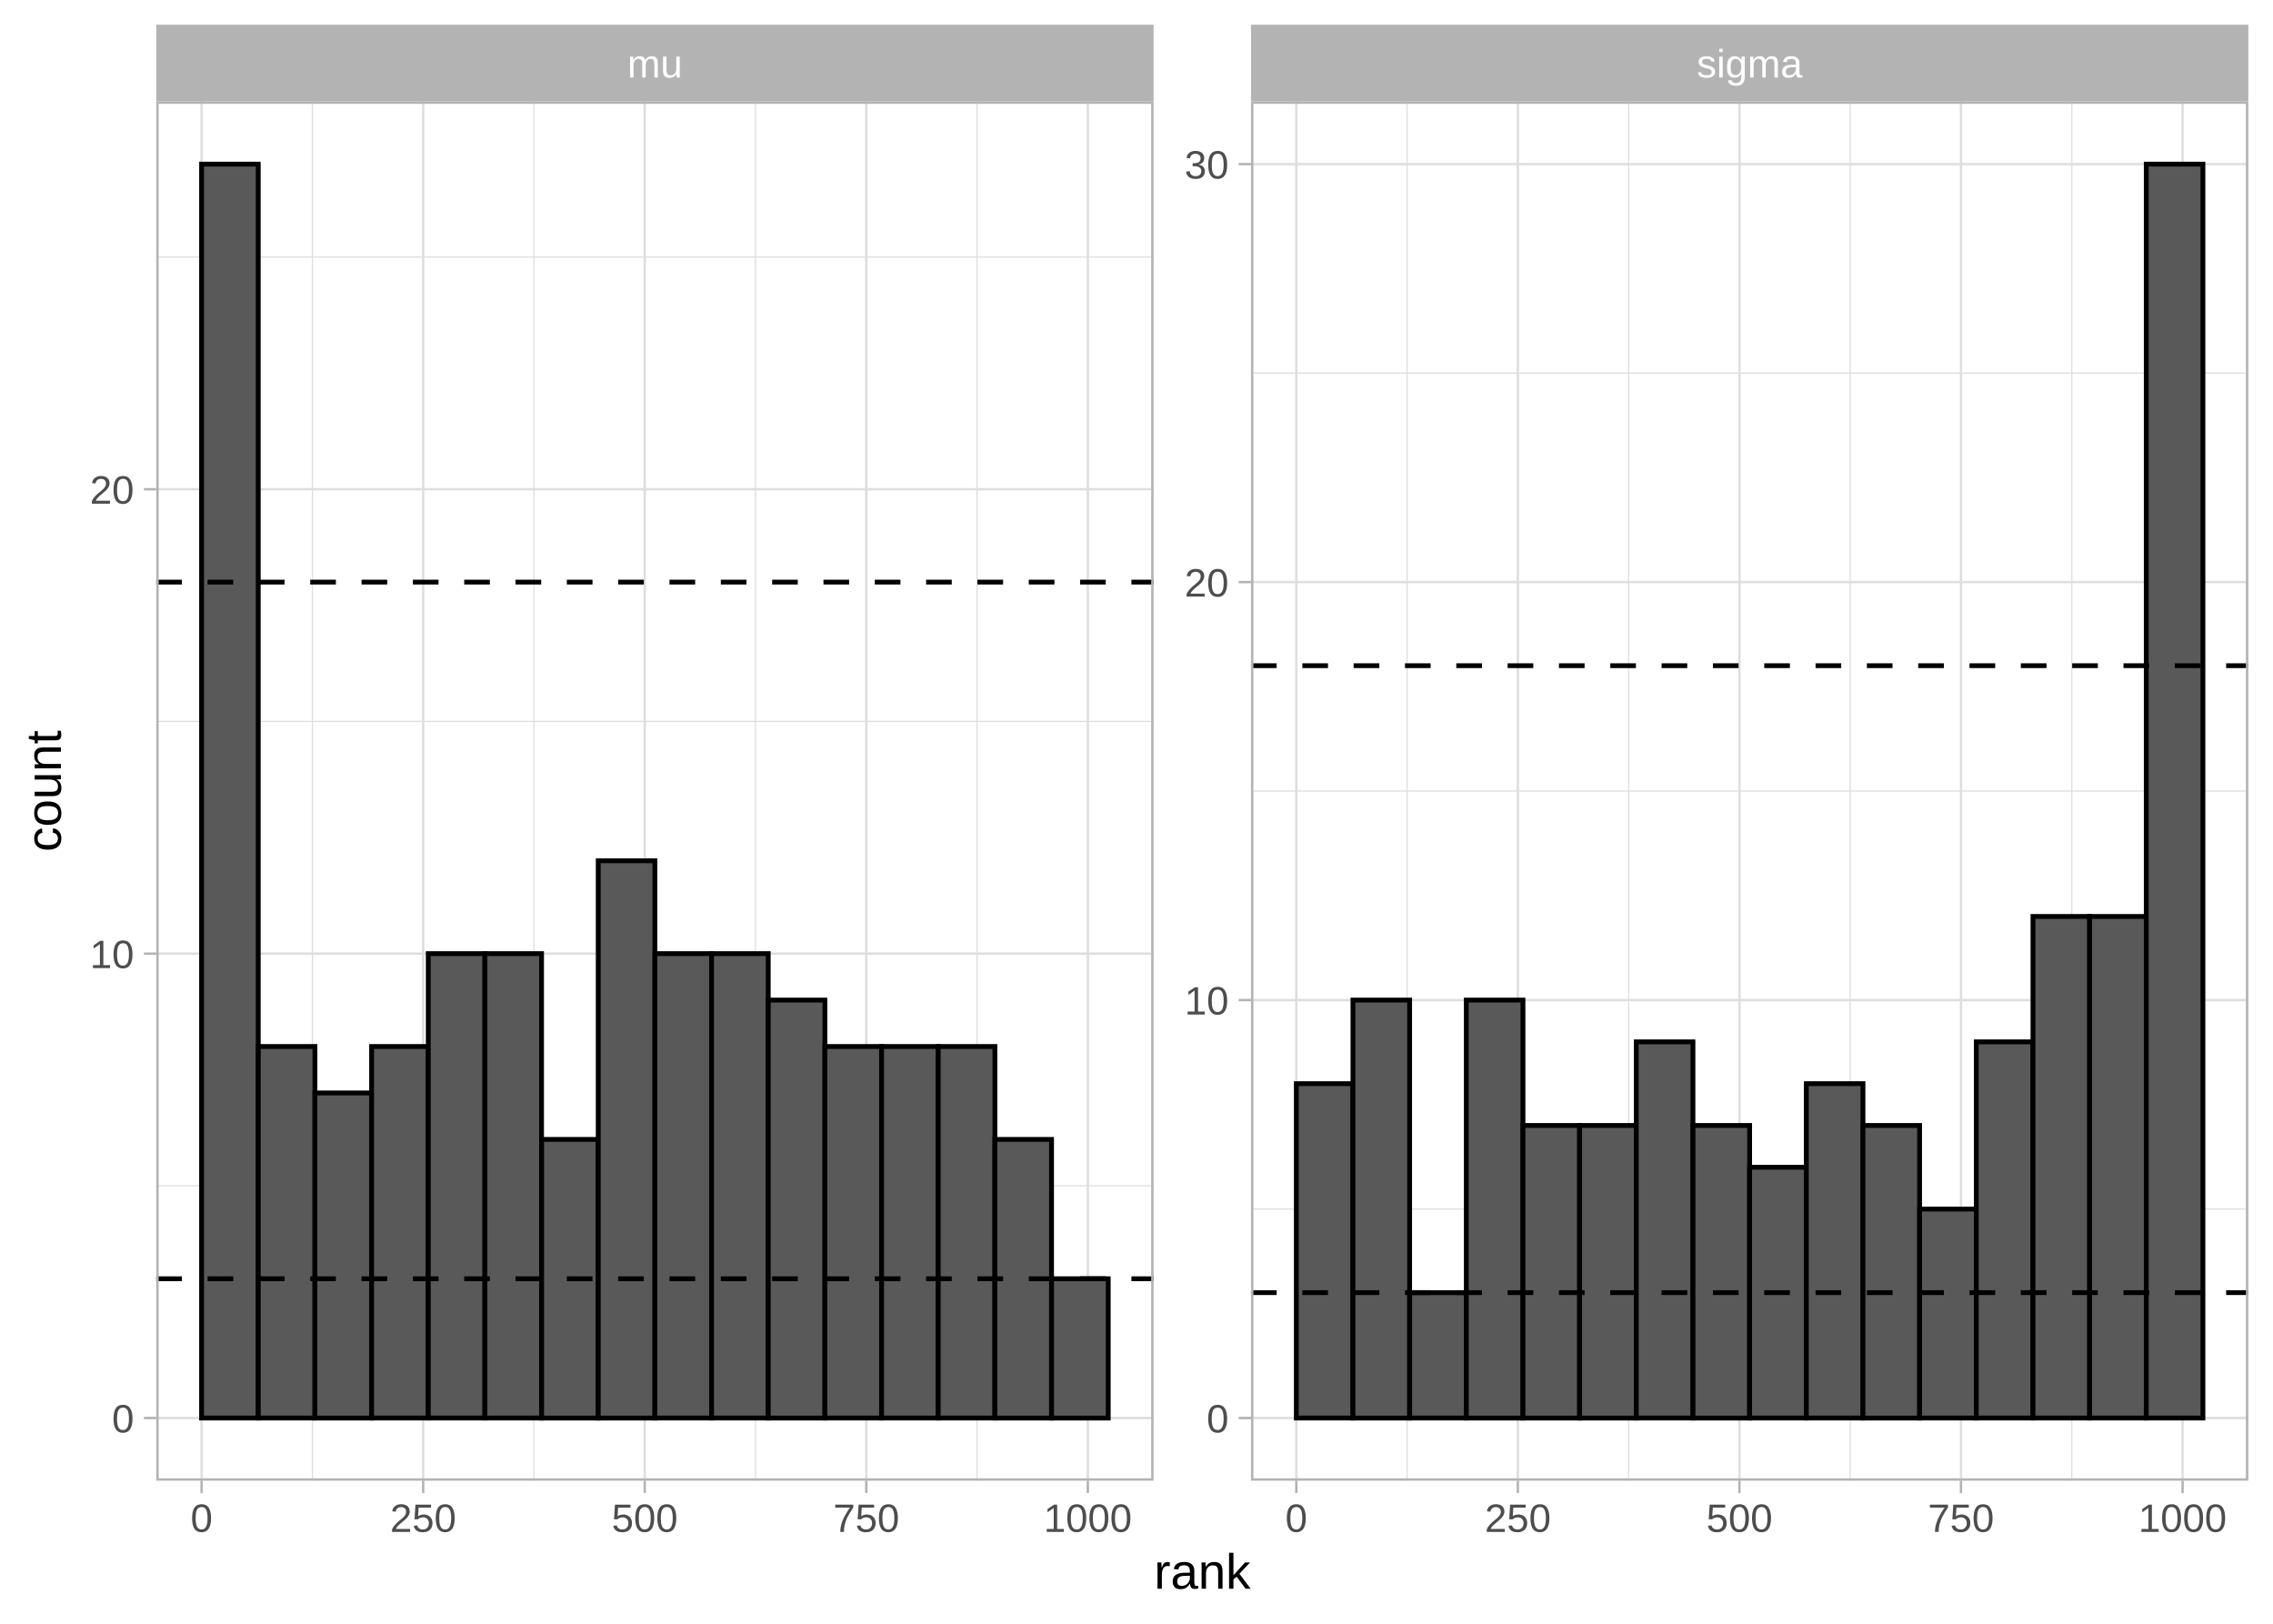
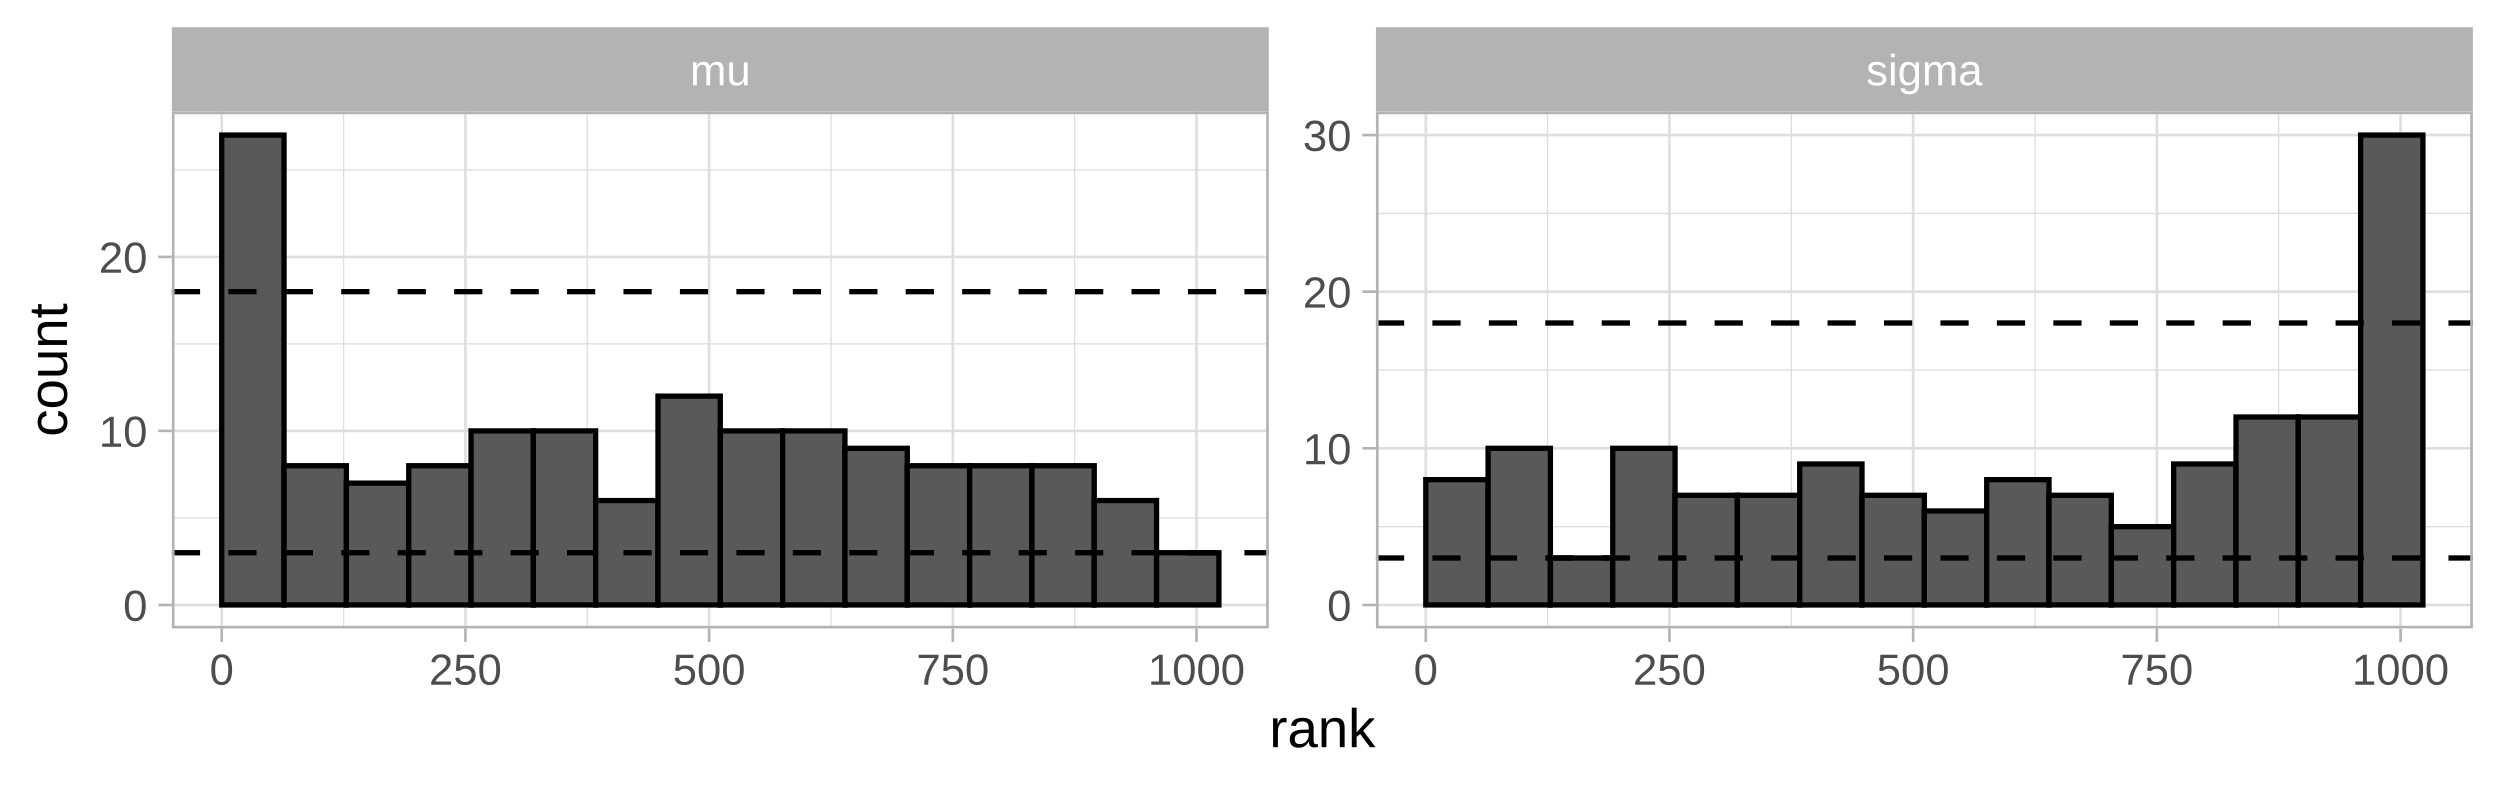
- <svg xmlns="http://www.w3.org/2000/svg" class="svglite" width="504.00pt" height="360.00pt" viewBox="0 0 504.00 360.00">
+ <svg xmlns="http://www.w3.org/2000/svg" class="svglite" width="504.00pt" height="158.40pt" viewBox="0 0 504.00 158.40">
  <defs>
    <style type="text/css">
    .svglite line, .svglite polyline, .svglite polygon, .svglite path, .svglite rect, .svglite circle {
      fill: none;
      stroke: #000000;
      stroke-linecap: round;
      stroke-linejoin: round;
      stroke-miterlimit: 10.00;
    }
    .svglite text {
      white-space: pre;
    }
  </style>
  </defs>
  <rect width="100%" height="100%" style="stroke: none; fill: #FFFFFF;" />
  <defs>
-     <clipPath id="cpMC4wMHw1MDQuMDB8MC4wMHwzNjAuMDA=">
-       <rect x="0.00" y="0.00" width="504.00" height="360.00" />
+     <clipPath id="cpMC4wMHw1MDQuMDB8MC4wMHwxNTguNDA=">
+       <rect x="0.00" y="0.00" width="504.00" height="158.40" />
    </clipPath>
  </defs>
-   <g clip-path="url(#cpMC4wMHw1MDQuMDB8MC4wMHwzNjAuMDA=)">
-     <rect x="0.00" y="0.00" width="504.00" height="360.00" style="stroke-width: 1.07; stroke: #FFFFFF; fill: #FFFFFF;" />
+   <g clip-path="url(#cpMC4wMHw1MDQuMDB8MC4wMHwxNTguNDA=)">
+     <rect x="0.00" y="-0" width="504.00" height="158.40" style="stroke-width: 1.07; stroke: #FFFFFF; fill: #FFFFFF;" />
  </g>
  <defs>
-     <clipPath id="cpMzQuNjV8MjU1Ljc5fDIyLjQ5fDMyOC4yOQ==">
-       <rect x="34.65" y="22.49" width="221.14" height="305.80" />
+     <clipPath id="cpMzQuNjV8MjU1Ljc5fDIyLjQ5fDEyNi42OQ==">
+       <rect x="34.65" y="22.49" width="221.14" height="104.20" />
    </clipPath>
  </defs>
-   <g clip-path="url(#cpMzQuNjV8MjU1Ljc5fDIyLjQ5fDMyOC4yOQ==)">
-     <rect x="34.65" y="22.49" width="221.14" height="305.80" style="stroke-width: 1.07; stroke: none; fill: #FFFFFF;" />
-     <polyline points="34.65,262.91 255.79,262.91 " style="stroke-width: 0.27; stroke: #DEDEDE; stroke-linecap: butt;" />
-     <polyline points="34.65,159.95 255.79,159.95 " style="stroke-width: 0.27; stroke: #DEDEDE; stroke-linecap: butt;" />
-     <polyline points="34.65,56.98 255.79,56.98 " style="stroke-width: 0.27; stroke: #DEDEDE; stroke-linecap: butt;" />
-     <polyline points="69.27,328.29 69.27,22.49 " style="stroke-width: 0.27; stroke: #DEDEDE; stroke-linecap: butt;" />
-     <polyline points="118.39,328.29 118.39,22.49 " style="stroke-width: 0.27; stroke: #DEDEDE; stroke-linecap: butt;" />
-     <polyline points="167.52,328.29 167.52,22.49 " style="stroke-width: 0.27; stroke: #DEDEDE; stroke-linecap: butt;" />
-     <polyline points="216.65,328.29 216.65,22.49 " style="stroke-width: 0.27; stroke: #DEDEDE; stroke-linecap: butt;" />
-     <polyline points="34.65,314.39 255.79,314.39 " style="stroke-width: 0.53; stroke: #DEDEDE; stroke-linecap: butt;" />
-     <polyline points="34.65,211.43 255.79,211.43 " style="stroke-width: 0.53; stroke: #DEDEDE; stroke-linecap: butt;" />
-     <polyline points="34.65,108.47 255.79,108.47 " style="stroke-width: 0.53; stroke: #DEDEDE; stroke-linecap: butt;" />
-     <polyline points="44.70,328.29 44.70,22.49 " style="stroke-width: 0.53; stroke: #DEDEDE; stroke-linecap: butt;" />
-     <polyline points="93.83,328.29 93.83,22.49 " style="stroke-width: 0.53; stroke: #DEDEDE; stroke-linecap: butt;" />
-     <polyline points="142.96,328.29 142.96,22.49 " style="stroke-width: 0.53; stroke: #DEDEDE; stroke-linecap: butt;" />
-     <polyline points="192.09,328.29 192.09,22.49 " style="stroke-width: 0.53; stroke: #DEDEDE; stroke-linecap: butt;" />
-     <polyline points="241.21,328.29 241.21,22.49 " style="stroke-width: 0.53; stroke: #DEDEDE; stroke-linecap: butt;" />
-     <rect x="44.70" y="36.39" width="12.56" height="278.00" style="stroke-width: 1.07; stroke-linecap: butt; stroke-linejoin: miter; fill: #595959;" />
-     <rect x="57.27" y="232.02" width="12.56" height="82.37" style="stroke-width: 1.07; stroke-linecap: butt; stroke-linejoin: miter; fill: #595959;" />
-     <rect x="69.83" y="242.32" width="12.56" height="72.08" style="stroke-width: 1.07; stroke-linecap: butt; stroke-linejoin: miter; fill: #595959;" />
-     <rect x="82.40" y="232.02" width="12.56" height="82.37" style="stroke-width: 1.07; stroke-linecap: butt; stroke-linejoin: miter; fill: #595959;" />
-     <rect x="94.96" y="211.43" width="12.56" height="102.96" style="stroke-width: 1.07; stroke-linecap: butt; stroke-linejoin: miter; fill: #595959;" />
-     <rect x="107.52" y="211.43" width="12.56" height="102.96" style="stroke-width: 1.07; stroke-linecap: butt; stroke-linejoin: miter; fill: #595959;" />
-     <rect x="120.09" y="252.62" width="12.56" height="61.78" style="stroke-width: 1.07; stroke-linecap: butt; stroke-linejoin: miter; fill: #595959;" />
-     <rect x="132.65" y="190.84" width="12.56" height="123.56" style="stroke-width: 1.07; stroke-linecap: butt; stroke-linejoin: miter; fill: #595959;" />
-     <rect x="145.22" y="211.43" width="12.56" height="102.96" style="stroke-width: 1.07; stroke-linecap: butt; stroke-linejoin: miter; fill: #595959;" />
-     <rect x="157.78" y="211.43" width="12.56" height="102.96" style="stroke-width: 1.07; stroke-linecap: butt; stroke-linejoin: miter; fill: #595959;" />
-     <rect x="170.35" y="221.73" width="12.56" height="92.67" style="stroke-width: 1.07; stroke-linecap: butt; stroke-linejoin: miter; fill: #595959;" />
-     <rect x="182.91" y="232.02" width="12.56" height="82.37" style="stroke-width: 1.07; stroke-linecap: butt; stroke-linejoin: miter; fill: #595959;" />
-     <rect x="195.48" y="232.02" width="12.56" height="82.37" style="stroke-width: 1.07; stroke-linecap: butt; stroke-linejoin: miter; fill: #595959;" />
-     <rect x="208.04" y="232.02" width="12.56" height="82.37" style="stroke-width: 1.07; stroke-linecap: butt; stroke-linejoin: miter; fill: #595959;" />
-     <rect x="220.60" y="252.62" width="12.56" height="61.78" style="stroke-width: 1.07; stroke-linecap: butt; stroke-linejoin: miter; fill: #595959;" />
-     <rect x="233.17" y="283.51" width="12.56" height="30.89" style="stroke-width: 1.07; stroke-linecap: butt; stroke-linejoin: miter; fill: #595959;" />
-     <line x1="34.65" y1="283.51" x2="255.79" y2="283.51" style="stroke-width: 1.07; stroke-dasharray: 5.69,5.69; stroke-linecap: butt;" />
-     <line x1="34.65" y1="129.06" x2="255.79" y2="129.06" style="stroke-width: 1.07; stroke-dasharray: 5.69,5.69; stroke-linecap: butt;" />
-     <rect x="34.65" y="22.49" width="221.14" height="305.80" style="stroke-width: 1.07; stroke: #B3B3B3;" />
+   <g clip-path="url(#cpMzQuNjV8MjU1Ljc5fDIyLjQ5fDEyNi42OQ==)">
+     <rect x="34.65" y="22.49" width="221.14" height="104.20" style="stroke-width: 1.07; stroke: none; fill: #FFFFFF;" />
+     <polyline points="34.65,104.42 255.79,104.42 " style="stroke-width: 0.27; stroke: #DEDEDE; stroke-linecap: butt;" />
+     <polyline points="34.65,69.33 255.79,69.33 " style="stroke-width: 0.27; stroke: #DEDEDE; stroke-linecap: butt;" />
+     <polyline points="34.65,34.24 255.79,34.24 " style="stroke-width: 0.27; stroke: #DEDEDE; stroke-linecap: butt;" />
+     <polyline points="69.27,126.69 69.27,22.49 " style="stroke-width: 0.27; stroke: #DEDEDE; stroke-linecap: butt;" />
+     <polyline points="118.39,126.69 118.39,22.49 " style="stroke-width: 0.27; stroke: #DEDEDE; stroke-linecap: butt;" />
+     <polyline points="167.52,126.69 167.52,22.49 " style="stroke-width: 0.27; stroke: #DEDEDE; stroke-linecap: butt;" />
+     <polyline points="216.65,126.69 216.65,22.49 " style="stroke-width: 0.27; stroke: #DEDEDE; stroke-linecap: butt;" />
+     <polyline points="34.65,121.96 255.79,121.96 " style="stroke-width: 0.53; stroke: #DEDEDE; stroke-linecap: butt;" />
+     <polyline points="34.65,86.87 255.79,86.87 " style="stroke-width: 0.53; stroke: #DEDEDE; stroke-linecap: butt;" />
+     <polyline points="34.65,51.79 255.79,51.79 " style="stroke-width: 0.53; stroke: #DEDEDE; stroke-linecap: butt;" />
+     <polyline points="44.70,126.69 44.70,22.49 " style="stroke-width: 0.53; stroke: #DEDEDE; stroke-linecap: butt;" />
+     <polyline points="93.83,126.69 93.83,22.49 " style="stroke-width: 0.53; stroke: #DEDEDE; stroke-linecap: butt;" />
+     <polyline points="142.96,126.69 142.96,22.49 " style="stroke-width: 0.53; stroke: #DEDEDE; stroke-linecap: butt;" />
+     <polyline points="192.09,126.69 192.09,22.49 " style="stroke-width: 0.53; stroke: #DEDEDE; stroke-linecap: butt;" />
+     <polyline points="241.21,126.69 241.21,22.49 " style="stroke-width: 0.53; stroke: #DEDEDE; stroke-linecap: butt;" />
+     <rect x="44.70" y="27.23" width="12.56" height="94.73" style="stroke-width: 1.07; stroke-linecap: butt; stroke-linejoin: miter; fill: #595959;" />
+     <rect x="57.27" y="93.89" width="12.56" height="28.07" style="stroke-width: 1.07; stroke-linecap: butt; stroke-linejoin: miter; fill: #595959;" />
+     <rect x="69.83" y="97.40" width="12.56" height="24.56" style="stroke-width: 1.07; stroke-linecap: butt; stroke-linejoin: miter; fill: #595959;" />
+     <rect x="82.40" y="93.89" width="12.56" height="28.07" style="stroke-width: 1.07; stroke-linecap: butt; stroke-linejoin: miter; fill: #595959;" />
+     <rect x="94.96" y="86.87" width="12.56" height="35.09" style="stroke-width: 1.07; stroke-linecap: butt; stroke-linejoin: miter; fill: #595959;" />
+     <rect x="107.52" y="86.87" width="12.56" height="35.09" style="stroke-width: 1.07; stroke-linecap: butt; stroke-linejoin: miter; fill: #595959;" />
+     <rect x="120.09" y="100.91" width="12.56" height="21.05" style="stroke-width: 1.07; stroke-linecap: butt; stroke-linejoin: miter; fill: #595959;" />
+     <rect x="132.65" y="79.86" width="12.56" height="42.10" style="stroke-width: 1.07; stroke-linecap: butt; stroke-linejoin: miter; fill: #595959;" />
+     <rect x="145.22" y="86.87" width="12.56" height="35.09" style="stroke-width: 1.07; stroke-linecap: butt; stroke-linejoin: miter; fill: #595959;" />
+     <rect x="157.78" y="86.87" width="12.56" height="35.09" style="stroke-width: 1.07; stroke-linecap: butt; stroke-linejoin: miter; fill: #595959;" />
+     <rect x="170.35" y="90.38" width="12.56" height="31.58" style="stroke-width: 1.07; stroke-linecap: butt; stroke-linejoin: miter; fill: #595959;" />
+     <rect x="182.91" y="93.89" width="12.56" height="28.07" style="stroke-width: 1.07; stroke-linecap: butt; stroke-linejoin: miter; fill: #595959;" />
+     <rect x="195.48" y="93.89" width="12.56" height="28.07" style="stroke-width: 1.07; stroke-linecap: butt; stroke-linejoin: miter; fill: #595959;" />
+     <rect x="208.04" y="93.89" width="12.56" height="28.07" style="stroke-width: 1.07; stroke-linecap: butt; stroke-linejoin: miter; fill: #595959;" />
+     <rect x="220.60" y="100.91" width="12.56" height="21.05" style="stroke-width: 1.07; stroke-linecap: butt; stroke-linejoin: miter; fill: #595959;" />
+     <rect x="233.17" y="111.43" width="12.56" height="10.53" style="stroke-width: 1.07; stroke-linecap: butt; stroke-linejoin: miter; fill: #595959;" />
+     <line x1="34.65" y1="111.43" x2="255.79" y2="111.43" style="stroke-width: 1.07; stroke-dasharray: 5.69,5.69; stroke-linecap: butt;" />
+     <line x1="34.65" y1="58.80" x2="255.79" y2="58.80" style="stroke-width: 1.07; stroke-dasharray: 5.69,5.69; stroke-linecap: butt;" />
+     <rect x="34.65" y="22.49" width="221.14" height="104.20" style="stroke-width: 1.07; stroke: #B3B3B3;" />
  </g>
-   <g clip-path="url(#cpMC4wMHw1MDQuMDB8MC4wMHwzNjAuMDA=)">
+   <g clip-path="url(#cpMC4wMHw1MDQuMDB8MC4wMHwxNTguNDA=)">
</g>
  <defs>
-     <clipPath id="cpMjc3LjM5fDQ5OC41MnwyMi40OXwzMjguMjk=">
-       <rect x="277.39" y="22.49" width="221.14" height="305.80" />
+     <clipPath id="cpMjc3LjM5fDQ5OC41MnwyMi40OXwxMjYuNjk=">
+       <rect x="277.39" y="22.49" width="221.14" height="104.20" />
    </clipPath>
  </defs>
-   <g clip-path="url(#cpMjc3LjM5fDQ5OC41MnwyMi40OXwzMjguMjk=)">
-     <rect x="277.39" y="22.49" width="221.14" height="305.80" style="stroke-width: 1.07; stroke: none; fill: #FFFFFF;" />
-     <polyline points="277.39,268.06 498.52,268.06 " style="stroke-width: 0.27; stroke: #DEDEDE; stroke-linecap: butt;" />
-     <polyline points="277.39,175.39 498.52,175.39 " style="stroke-width: 0.27; stroke: #DEDEDE; stroke-linecap: butt;" />
-     <polyline points="277.39,82.72 498.52,82.72 " style="stroke-width: 0.27; stroke: #DEDEDE; stroke-linecap: butt;" />
-     <polyline points="312.00,328.29 312.00,22.49 " style="stroke-width: 0.27; stroke: #DEDEDE; stroke-linecap: butt;" />
-     <polyline points="361.13,328.29 361.13,22.49 " style="stroke-width: 0.27; stroke: #DEDEDE; stroke-linecap: butt;" />
-     <polyline points="410.26,328.29 410.26,22.49 " style="stroke-width: 0.27; stroke: #DEDEDE; stroke-linecap: butt;" />
-     <polyline points="459.39,328.29 459.39,22.49 " style="stroke-width: 0.27; stroke: #DEDEDE; stroke-linecap: butt;" />
-     <polyline points="277.39,314.39 498.52,314.39 " style="stroke-width: 0.53; stroke: #DEDEDE; stroke-linecap: butt;" />
-     <polyline points="277.39,221.73 498.52,221.73 " style="stroke-width: 0.53; stroke: #DEDEDE; stroke-linecap: butt;" />
-     <polyline points="277.39,129.06 498.52,129.06 " style="stroke-width: 0.53; stroke: #DEDEDE; stroke-linecap: butt;" />
-     <polyline points="277.39,36.39 498.52,36.39 " style="stroke-width: 0.53; stroke: #DEDEDE; stroke-linecap: butt;" />
-     <polyline points="287.44,328.29 287.44,22.49 " style="stroke-width: 0.53; stroke: #DEDEDE; stroke-linecap: butt;" />
-     <polyline points="336.56,328.29 336.56,22.49 " style="stroke-width: 0.53; stroke: #DEDEDE; stroke-linecap: butt;" />
-     <polyline points="385.69,328.29 385.69,22.49 " style="stroke-width: 0.53; stroke: #DEDEDE; stroke-linecap: butt;" />
-     <polyline points="434.82,328.29 434.82,22.49 " style="stroke-width: 0.53; stroke: #DEDEDE; stroke-linecap: butt;" />
-     <polyline points="483.95,328.29 483.95,22.49 " style="stroke-width: 0.53; stroke: #DEDEDE; stroke-linecap: butt;" />
-     <rect x="287.44" y="240.26" width="12.56" height="74.13" style="stroke-width: 1.07; stroke-linecap: butt; stroke-linejoin: miter; fill: #595959;" />
-     <rect x="300.00" y="221.73" width="12.56" height="92.67" style="stroke-width: 1.07; stroke-linecap: butt; stroke-linejoin: miter; fill: #595959;" />
-     <rect x="312.57" y="286.59" width="12.56" height="27.80" style="stroke-width: 1.07; stroke-linecap: butt; stroke-linejoin: miter; fill: #595959;" />
-     <rect x="325.13" y="221.73" width="12.56" height="92.67" style="stroke-width: 1.07; stroke-linecap: butt; stroke-linejoin: miter; fill: #595959;" />
-     <rect x="337.69" y="249.53" width="12.56" height="64.87" style="stroke-width: 1.07; stroke-linecap: butt; stroke-linejoin: miter; fill: #595959;" />
-     <rect x="350.26" y="249.53" width="12.56" height="64.87" style="stroke-width: 1.07; stroke-linecap: butt; stroke-linejoin: miter; fill: #595959;" />
-     <rect x="362.82" y="230.99" width="12.56" height="83.40" style="stroke-width: 1.07; stroke-linecap: butt; stroke-linejoin: miter; fill: #595959;" />
-     <rect x="375.39" y="249.53" width="12.56" height="64.87" style="stroke-width: 1.07; stroke-linecap: butt; stroke-linejoin: miter; fill: #595959;" />
-     <rect x="387.95" y="258.79" width="12.56" height="55.60" style="stroke-width: 1.07; stroke-linecap: butt; stroke-linejoin: miter; fill: #595959;" />
-     <rect x="400.52" y="240.26" width="12.56" height="74.13" style="stroke-width: 1.07; stroke-linecap: butt; stroke-linejoin: miter; fill: #595959;" />
-     <rect x="413.08" y="249.53" width="12.56" height="64.87" style="stroke-width: 1.07; stroke-linecap: butt; stroke-linejoin: miter; fill: #595959;" />
-     <rect x="425.65" y="268.06" width="12.56" height="46.33" style="stroke-width: 1.07; stroke-linecap: butt; stroke-linejoin: miter; fill: #595959;" />
-     <rect x="438.21" y="230.99" width="12.56" height="83.40" style="stroke-width: 1.07; stroke-linecap: butt; stroke-linejoin: miter; fill: #595959;" />
-     <rect x="450.78" y="203.19" width="12.56" height="111.20" style="stroke-width: 1.07; stroke-linecap: butt; stroke-linejoin: miter; fill: #595959;" />
-     <rect x="463.34" y="203.19" width="12.56" height="111.20" style="stroke-width: 1.07; stroke-linecap: butt; stroke-linejoin: miter; fill: #595959;" />
-     <rect x="475.90" y="36.39" width="12.56" height="278.00" style="stroke-width: 1.07; stroke-linecap: butt; stroke-linejoin: miter; fill: #595959;" />
-     <line x1="277.39" y1="286.59" x2="498.52" y2="286.59" style="stroke-width: 1.07; stroke-dasharray: 5.69,5.69; stroke-linecap: butt;" />
-     <line x1="277.39" y1="147.59" x2="498.52" y2="147.59" style="stroke-width: 1.07; stroke-dasharray: 5.69,5.69; stroke-linecap: butt;" />
-     <rect x="277.39" y="22.49" width="221.14" height="305.80" style="stroke-width: 1.07; stroke: #B3B3B3;" />
+   <g clip-path="url(#cpMjc3LjM5fDQ5OC41MnwyMi40OXwxMjYuNjk=)">
+     <rect x="277.39" y="22.49" width="221.14" height="104.20" style="stroke-width: 1.07; stroke: none; fill: #FFFFFF;" />
+     <polyline points="277.39,106.17 498.52,106.17 " style="stroke-width: 0.27; stroke: #DEDEDE; stroke-linecap: butt;" />
+     <polyline points="277.39,74.59 498.52,74.59 " style="stroke-width: 0.27; stroke: #DEDEDE; stroke-linecap: butt;" />
+     <polyline points="277.39,43.02 498.52,43.02 " style="stroke-width: 0.27; stroke: #DEDEDE; stroke-linecap: butt;" />
+     <polyline points="312.00,126.69 312.00,22.49 " style="stroke-width: 0.27; stroke: #DEDEDE; stroke-linecap: butt;" />
+     <polyline points="361.13,126.69 361.13,22.49 " style="stroke-width: 0.27; stroke: #DEDEDE; stroke-linecap: butt;" />
+     <polyline points="410.26,126.69 410.26,22.49 " style="stroke-width: 0.27; stroke: #DEDEDE; stroke-linecap: butt;" />
+     <polyline points="459.39,126.69 459.39,22.49 " style="stroke-width: 0.27; stroke: #DEDEDE; stroke-linecap: butt;" />
+     <polyline points="277.39,121.96 498.52,121.96 " style="stroke-width: 0.53; stroke: #DEDEDE; stroke-linecap: butt;" />
+     <polyline points="277.39,90.38 498.52,90.38 " style="stroke-width: 0.53; stroke: #DEDEDE; stroke-linecap: butt;" />
+     <polyline points="277.39,58.80 498.52,58.80 " style="stroke-width: 0.53; stroke: #DEDEDE; stroke-linecap: butt;" />
+     <polyline points="277.39,27.23 498.52,27.23 " style="stroke-width: 0.53; stroke: #DEDEDE; stroke-linecap: butt;" />
+     <polyline points="287.44,126.69 287.44,22.49 " style="stroke-width: 0.53; stroke: #DEDEDE; stroke-linecap: butt;" />
+     <polyline points="336.56,126.69 336.56,22.49 " style="stroke-width: 0.53; stroke: #DEDEDE; stroke-linecap: butt;" />
+     <polyline points="385.69,126.69 385.69,22.49 " style="stroke-width: 0.53; stroke: #DEDEDE; stroke-linecap: butt;" />
+     <polyline points="434.82,126.69 434.82,22.49 " style="stroke-width: 0.53; stroke: #DEDEDE; stroke-linecap: butt;" />
+     <polyline points="483.95,126.69 483.95,22.49 " style="stroke-width: 0.53; stroke: #DEDEDE; stroke-linecap: butt;" />
+     <rect x="287.44" y="96.70" width="12.56" height="25.26" style="stroke-width: 1.07; stroke-linecap: butt; stroke-linejoin: miter; fill: #595959;" />
+     <rect x="300.00" y="90.38" width="12.56" height="31.58" style="stroke-width: 1.07; stroke-linecap: butt; stroke-linejoin: miter; fill: #595959;" />
+     <rect x="312.57" y="112.49" width="12.56" height="9.47" style="stroke-width: 1.07; stroke-linecap: butt; stroke-linejoin: miter; fill: #595959;" />
+     <rect x="325.13" y="90.38" width="12.56" height="31.58" style="stroke-width: 1.07; stroke-linecap: butt; stroke-linejoin: miter; fill: #595959;" />
+     <rect x="337.69" y="99.85" width="12.56" height="22.10" style="stroke-width: 1.07; stroke-linecap: butt; stroke-linejoin: miter; fill: #595959;" />
+     <rect x="350.26" y="99.85" width="12.56" height="22.10" style="stroke-width: 1.07; stroke-linecap: butt; stroke-linejoin: miter; fill: #595959;" />
+     <rect x="362.82" y="93.54" width="12.56" height="28.42" style="stroke-width: 1.07; stroke-linecap: butt; stroke-linejoin: miter; fill: #595959;" />
+     <rect x="375.39" y="99.85" width="12.56" height="22.10" style="stroke-width: 1.07; stroke-linecap: butt; stroke-linejoin: miter; fill: #595959;" />
+     <rect x="387.95" y="103.01" width="12.56" height="18.95" style="stroke-width: 1.07; stroke-linecap: butt; stroke-linejoin: miter; fill: #595959;" />
+     <rect x="400.52" y="96.70" width="12.56" height="25.26" style="stroke-width: 1.07; stroke-linecap: butt; stroke-linejoin: miter; fill: #595959;" />
+     <rect x="413.08" y="99.85" width="12.56" height="22.10" style="stroke-width: 1.07; stroke-linecap: butt; stroke-linejoin: miter; fill: #595959;" />
+     <rect x="425.65" y="106.17" width="12.56" height="15.79" style="stroke-width: 1.07; stroke-linecap: butt; stroke-linejoin: miter; fill: #595959;" />
+     <rect x="438.21" y="93.54" width="12.56" height="28.42" style="stroke-width: 1.07; stroke-linecap: butt; stroke-linejoin: miter; fill: #595959;" />
+     <rect x="450.78" y="84.07" width="12.56" height="37.89" style="stroke-width: 1.07; stroke-linecap: butt; stroke-linejoin: miter; fill: #595959;" />
+     <rect x="463.34" y="84.07" width="12.56" height="37.89" style="stroke-width: 1.07; stroke-linecap: butt; stroke-linejoin: miter; fill: #595959;" />
+     <rect x="475.90" y="27.23" width="12.56" height="94.73" style="stroke-width: 1.07; stroke-linecap: butt; stroke-linejoin: miter; fill: #595959;" />
+     <line x1="277.39" y1="112.49" x2="498.52" y2="112.49" style="stroke-width: 1.07; stroke-dasharray: 5.69,5.69; stroke-linecap: butt;" />
+     <line x1="277.39" y1="65.12" x2="498.52" y2="65.12" style="stroke-width: 1.07; stroke-dasharray: 5.69,5.69; stroke-linecap: butt;" />
+     <rect x="277.39" y="22.49" width="221.14" height="104.20" style="stroke-width: 1.07; stroke: #B3B3B3;" />
  </g>
-   <g clip-path="url(#cpMC4wMHw1MDQuMDB8MC4wMHwzNjAuMDA=)">
+   <g clip-path="url(#cpMC4wMHw1MDQuMDB8MC4wMHwxNTguNDA=)">
</g>
  <defs>
    <clipPath id="cpMzQuNjV8MjU1Ljc5fDUuNDh8MjIuNDk=">
      <rect x="34.65" y="5.48" width="221.14" height="17.01" />
    </clipPath>
  </defs>
  <g clip-path="url(#cpMzQuNjV8MjU1Ljc5fDUuNDh8MjIuNDk=)">
    <rect x="34.65" y="5.48" width="221.14" height="17.01" style="stroke-width: 1.07; stroke: none; fill: #B3B3B3;" />
    <text x="145.22" y="17.19" text-anchor="middle" style="font-size: 8.80px;fill: #FFFFFF; font-family: &quot;Arimo&quot;;" textLength="14.14px" lengthAdjust="spacingAndGlyphs">mu</text>
  </g>
-   <g clip-path="url(#cpMC4wMHw1MDQuMDB8MC4wMHwzNjAuMDA=)">
+   <g clip-path="url(#cpMC4wMHw1MDQuMDB8MC4wMHwxNTguNDA=)">
</g>
  <defs>
    <clipPath id="cpMjc3LjM5fDQ5OC41Mnw1LjQ4fDIyLjQ5">
      <rect x="277.39" y="5.48" width="221.14" height="17.01" />
    </clipPath>
  </defs>
  <g clip-path="url(#cpMjc3LjM5fDQ5OC41Mnw1LjQ4fDIyLjQ5)">
    <rect x="277.39" y="5.48" width="221.14" height="17.01" style="stroke-width: 1.07; stroke: none; fill: #B3B3B3;" />
    <text x="387.95" y="17.19" text-anchor="middle" style="font-size: 8.80px;fill: #FFFFFF; font-family: &quot;Arimo&quot;;" textLength="26.58px" lengthAdjust="spacingAndGlyphs">sigma</text>
  </g>
-   <g clip-path="url(#cpMC4wMHw1MDQuMDB8MC4wMHwzNjAuMDA=)">
-     <polyline points="44.70,331.03 44.70,328.29 " style="stroke-width: 0.53; stroke: #B3B3B3; stroke-linecap: butt;" />
-     <polyline points="93.83,331.03 93.83,328.29 " style="stroke-width: 0.53; stroke: #B3B3B3; stroke-linecap: butt;" />
-     <polyline points="142.96,331.03 142.96,328.29 " style="stroke-width: 0.53; stroke: #B3B3B3; stroke-linecap: butt;" />
-     <polyline points="192.09,331.03 192.09,328.29 " style="stroke-width: 0.53; stroke: #B3B3B3; stroke-linecap: butt;" />
-     <polyline points="241.21,331.03 241.21,328.29 " style="stroke-width: 0.53; stroke: #B3B3B3; stroke-linecap: butt;" />
-     <text x="44.70" y="339.64" text-anchor="middle" style="font-size: 8.80px;fill: #4D4D4D; font-family: &quot;Arimo&quot;;" textLength="5.59px" lengthAdjust="spacingAndGlyphs">0</text>
-     <text x="93.83" y="339.64" text-anchor="middle" style="font-size: 8.80px;fill: #4D4D4D; font-family: &quot;Arimo&quot;;" textLength="16.78px" lengthAdjust="spacingAndGlyphs">250</text>
-     <text x="142.96" y="339.64" text-anchor="middle" style="font-size: 8.80px;fill: #4D4D4D; font-family: &quot;Arimo&quot;;" textLength="16.78px" lengthAdjust="spacingAndGlyphs">500</text>
-     <text x="192.09" y="339.64" text-anchor="middle" style="font-size: 8.80px;fill: #4D4D4D; font-family: &quot;Arimo&quot;;" textLength="16.78px" lengthAdjust="spacingAndGlyphs">750</text>
-     <text x="241.21" y="339.64" text-anchor="middle" style="font-size: 8.80px;fill: #4D4D4D; font-family: &quot;Arimo&quot;;" textLength="22.38px" lengthAdjust="spacingAndGlyphs">1000</text>
-     <polyline points="287.44,331.03 287.44,328.29 " style="stroke-width: 0.53; stroke: #B3B3B3; stroke-linecap: butt;" />
-     <polyline points="336.56,331.03 336.56,328.29 " style="stroke-width: 0.53; stroke: #B3B3B3; stroke-linecap: butt;" />
-     <polyline points="385.69,331.03 385.69,328.29 " style="stroke-width: 0.53; stroke: #B3B3B3; stroke-linecap: butt;" />
-     <polyline points="434.82,331.03 434.82,328.29 " style="stroke-width: 0.53; stroke: #B3B3B3; stroke-linecap: butt;" />
-     <polyline points="483.95,331.03 483.95,328.29 " style="stroke-width: 0.53; stroke: #B3B3B3; stroke-linecap: butt;" />
-     <text x="287.44" y="339.64" text-anchor="middle" style="font-size: 8.80px;fill: #4D4D4D; font-family: &quot;Arimo&quot;;" textLength="5.59px" lengthAdjust="spacingAndGlyphs">0</text>
-     <text x="336.56" y="339.64" text-anchor="middle" style="font-size: 8.80px;fill: #4D4D4D; font-family: &quot;Arimo&quot;;" textLength="16.78px" lengthAdjust="spacingAndGlyphs">250</text>
-     <text x="385.69" y="339.64" text-anchor="middle" style="font-size: 8.80px;fill: #4D4D4D; font-family: &quot;Arimo&quot;;" textLength="16.78px" lengthAdjust="spacingAndGlyphs">500</text>
-     <text x="434.82" y="339.64" text-anchor="middle" style="font-size: 8.80px;fill: #4D4D4D; font-family: &quot;Arimo&quot;;" textLength="16.78px" lengthAdjust="spacingAndGlyphs">750</text>
-     <text x="483.95" y="339.64" text-anchor="middle" style="font-size: 8.80px;fill: #4D4D4D; font-family: &quot;Arimo&quot;;" textLength="22.38px" lengthAdjust="spacingAndGlyphs">1000</text>
-     <text x="272.45" y="317.60" text-anchor="end" style="font-size: 8.80px;fill: #4D4D4D; font-family: &quot;Arimo&quot;;" textLength="5.59px" lengthAdjust="spacingAndGlyphs">0</text>
-     <text x="272.45" y="224.93" text-anchor="end" style="font-size: 8.80px;fill: #4D4D4D; font-family: &quot;Arimo&quot;;" textLength="11.19px" lengthAdjust="spacingAndGlyphs">10</text>
-     <text x="272.45" y="132.27" text-anchor="end" style="font-size: 8.80px;fill: #4D4D4D; font-family: &quot;Arimo&quot;;" textLength="11.19px" lengthAdjust="spacingAndGlyphs">20</text>
-     <text x="272.45" y="39.60" text-anchor="end" style="font-size: 8.80px;fill: #4D4D4D; font-family: &quot;Arimo&quot;;" textLength="11.19px" lengthAdjust="spacingAndGlyphs">30</text>
-     <polyline points="274.65,314.39 277.39,314.39 " style="stroke-width: 0.53; stroke: #B3B3B3; stroke-linecap: butt;" />
-     <polyline points="274.65,221.73 277.39,221.73 " style="stroke-width: 0.53; stroke: #B3B3B3; stroke-linecap: butt;" />
-     <polyline points="274.65,129.06 277.39,129.06 " style="stroke-width: 0.53; stroke: #B3B3B3; stroke-linecap: butt;" />
-     <polyline points="274.65,36.39 277.39,36.39 " style="stroke-width: 0.53; stroke: #B3B3B3; stroke-linecap: butt;" />
-     <text x="29.72" y="317.60" text-anchor="end" style="font-size: 8.80px;fill: #4D4D4D; font-family: &quot;Arimo&quot;;" textLength="5.59px" lengthAdjust="spacingAndGlyphs">0</text>
-     <text x="29.72" y="214.64" text-anchor="end" style="font-size: 8.80px;fill: #4D4D4D; font-family: &quot;Arimo&quot;;" textLength="11.19px" lengthAdjust="spacingAndGlyphs">10</text>
-     <text x="29.72" y="111.67" text-anchor="end" style="font-size: 8.80px;fill: #4D4D4D; font-family: &quot;Arimo&quot;;" textLength="11.19px" lengthAdjust="spacingAndGlyphs">20</text>
-     <polyline points="31.91,314.39 34.65,314.39 " style="stroke-width: 0.53; stroke: #B3B3B3; stroke-linecap: butt;" />
-     <polyline points="31.91,211.43 34.65,211.43 " style="stroke-width: 0.53; stroke: #B3B3B3; stroke-linecap: butt;" />
-     <polyline points="31.91,108.47 34.65,108.47 " style="stroke-width: 0.53; stroke: #B3B3B3; stroke-linecap: butt;" />
-     <text x="266.59" y="352.23" text-anchor="middle" style="font-size: 11.00px; font-family: &quot;Arimo&quot;;" textLength="24.60px" lengthAdjust="spacingAndGlyphs">rank</text>
-     <text transform="translate(13.50,175.39) rotate(-90)" text-anchor="middle" style="font-size: 11.00px; font-family: &quot;Arimo&quot;;" textLength="31.03px" lengthAdjust="spacingAndGlyphs">count</text>
+   <g clip-path="url(#cpMC4wMHw1MDQuMDB8MC4wMHwxNTguNDA=)">
+     <polyline points="44.70,129.43 44.70,126.69 " style="stroke-width: 0.53; stroke: #B3B3B3; stroke-linecap: butt;" />
+     <polyline points="93.83,129.43 93.83,126.69 " style="stroke-width: 0.53; stroke: #B3B3B3; stroke-linecap: butt;" />
+     <polyline points="142.96,129.43 142.96,126.69 " style="stroke-width: 0.53; stroke: #B3B3B3; stroke-linecap: butt;" />
+     <polyline points="192.09,129.43 192.09,126.69 " style="stroke-width: 0.53; stroke: #B3B3B3; stroke-linecap: butt;" />
+     <polyline points="241.21,129.43 241.21,126.69 " style="stroke-width: 0.53; stroke: #B3B3B3; stroke-linecap: butt;" />
+     <text x="44.70" y="138.04" text-anchor="middle" style="font-size: 8.80px;fill: #4D4D4D; font-family: &quot;Arimo&quot;;" textLength="5.59px" lengthAdjust="spacingAndGlyphs">0</text>
+     <text x="93.83" y="138.04" text-anchor="middle" style="font-size: 8.80px;fill: #4D4D4D; font-family: &quot;Arimo&quot;;" textLength="16.78px" lengthAdjust="spacingAndGlyphs">250</text>
+     <text x="142.96" y="138.04" text-anchor="middle" style="font-size: 8.80px;fill: #4D4D4D; font-family: &quot;Arimo&quot;;" textLength="16.78px" lengthAdjust="spacingAndGlyphs">500</text>
+     <text x="192.09" y="138.04" text-anchor="middle" style="font-size: 8.80px;fill: #4D4D4D; font-family: &quot;Arimo&quot;;" textLength="16.78px" lengthAdjust="spacingAndGlyphs">750</text>
+     <text x="241.21" y="138.04" text-anchor="middle" style="font-size: 8.80px;fill: #4D4D4D; font-family: &quot;Arimo&quot;;" textLength="22.38px" lengthAdjust="spacingAndGlyphs">1000</text>
+     <polyline points="287.44,129.43 287.44,126.69 " style="stroke-width: 0.53; stroke: #B3B3B3; stroke-linecap: butt;" />
+     <polyline points="336.56,129.43 336.56,126.69 " style="stroke-width: 0.53; stroke: #B3B3B3; stroke-linecap: butt;" />
+     <polyline points="385.69,129.43 385.69,126.69 " style="stroke-width: 0.53; stroke: #B3B3B3; stroke-linecap: butt;" />
+     <polyline points="434.82,129.43 434.82,126.69 " style="stroke-width: 0.53; stroke: #B3B3B3; stroke-linecap: butt;" />
+     <polyline points="483.95,129.43 483.95,126.69 " style="stroke-width: 0.53; stroke: #B3B3B3; stroke-linecap: butt;" />
+     <text x="287.44" y="138.04" text-anchor="middle" style="font-size: 8.80px;fill: #4D4D4D; font-family: &quot;Arimo&quot;;" textLength="5.59px" lengthAdjust="spacingAndGlyphs">0</text>
+     <text x="336.56" y="138.04" text-anchor="middle" style="font-size: 8.80px;fill: #4D4D4D; font-family: &quot;Arimo&quot;;" textLength="16.78px" lengthAdjust="spacingAndGlyphs">250</text>
+     <text x="385.69" y="138.04" text-anchor="middle" style="font-size: 8.80px;fill: #4D4D4D; font-family: &quot;Arimo&quot;;" textLength="16.78px" lengthAdjust="spacingAndGlyphs">500</text>
+     <text x="434.82" y="138.04" text-anchor="middle" style="font-size: 8.80px;fill: #4D4D4D; font-family: &quot;Arimo&quot;;" textLength="16.78px" lengthAdjust="spacingAndGlyphs">750</text>
+     <text x="483.95" y="138.04" text-anchor="middle" style="font-size: 8.80px;fill: #4D4D4D; font-family: &quot;Arimo&quot;;" textLength="22.38px" lengthAdjust="spacingAndGlyphs">1000</text>
+     <text x="272.45" y="125.17" text-anchor="end" style="font-size: 8.80px;fill: #4D4D4D; font-family: &quot;Arimo&quot;;" textLength="5.59px" lengthAdjust="spacingAndGlyphs">0</text>
+     <text x="272.45" y="93.59" text-anchor="end" style="font-size: 8.80px;fill: #4D4D4D; font-family: &quot;Arimo&quot;;" textLength="11.19px" lengthAdjust="spacingAndGlyphs">10</text>
+     <text x="272.45" y="62.01" text-anchor="end" style="font-size: 8.80px;fill: #4D4D4D; font-family: &quot;Arimo&quot;;" textLength="11.19px" lengthAdjust="spacingAndGlyphs">20</text>
+     <text x="272.45" y="30.43" text-anchor="end" style="font-size: 8.80px;fill: #4D4D4D; font-family: &quot;Arimo&quot;;" textLength="11.19px" lengthAdjust="spacingAndGlyphs">30</text>
+     <polyline points="274.65,121.96 277.39,121.96 " style="stroke-width: 0.53; stroke: #B3B3B3; stroke-linecap: butt;" />
+     <polyline points="274.65,90.38 277.39,90.38 " style="stroke-width: 0.53; stroke: #B3B3B3; stroke-linecap: butt;" />
+     <polyline points="274.65,58.80 277.39,58.80 " style="stroke-width: 0.53; stroke: #B3B3B3; stroke-linecap: butt;" />
+     <polyline points="274.65,27.23 277.39,27.23 " style="stroke-width: 0.53; stroke: #B3B3B3; stroke-linecap: butt;" />
+     <text x="29.72" y="125.17" text-anchor="end" style="font-size: 8.80px;fill: #4D4D4D; font-family: &quot;Arimo&quot;;" textLength="5.59px" lengthAdjust="spacingAndGlyphs">0</text>
+     <text x="29.72" y="90.08" text-anchor="end" style="font-size: 8.80px;fill: #4D4D4D; font-family: &quot;Arimo&quot;;" textLength="11.19px" lengthAdjust="spacingAndGlyphs">10</text>
+     <text x="29.72" y="54.99" text-anchor="end" style="font-size: 8.80px;fill: #4D4D4D; font-family: &quot;Arimo&quot;;" textLength="11.19px" lengthAdjust="spacingAndGlyphs">20</text>
+     <polyline points="31.91,121.96 34.65,121.96 " style="stroke-width: 0.53; stroke: #B3B3B3; stroke-linecap: butt;" />
+     <polyline points="31.91,86.87 34.65,86.87 " style="stroke-width: 0.53; stroke: #B3B3B3; stroke-linecap: butt;" />
+     <polyline points="31.91,51.79 34.65,51.79 " style="stroke-width: 0.53; stroke: #B3B3B3; stroke-linecap: butt;" />
+     <text x="266.59" y="150.63" text-anchor="middle" style="font-size: 11.00px; font-family: &quot;Arimo&quot;;" textLength="24.60px" lengthAdjust="spacingAndGlyphs">rank</text>
+     <text transform="translate(13.50,74.59) rotate(-90)" text-anchor="middle" style="font-size: 11.00px; font-family: &quot;Arimo&quot;;" textLength="31.03px" lengthAdjust="spacingAndGlyphs">count</text>
  </g>
</svg>
